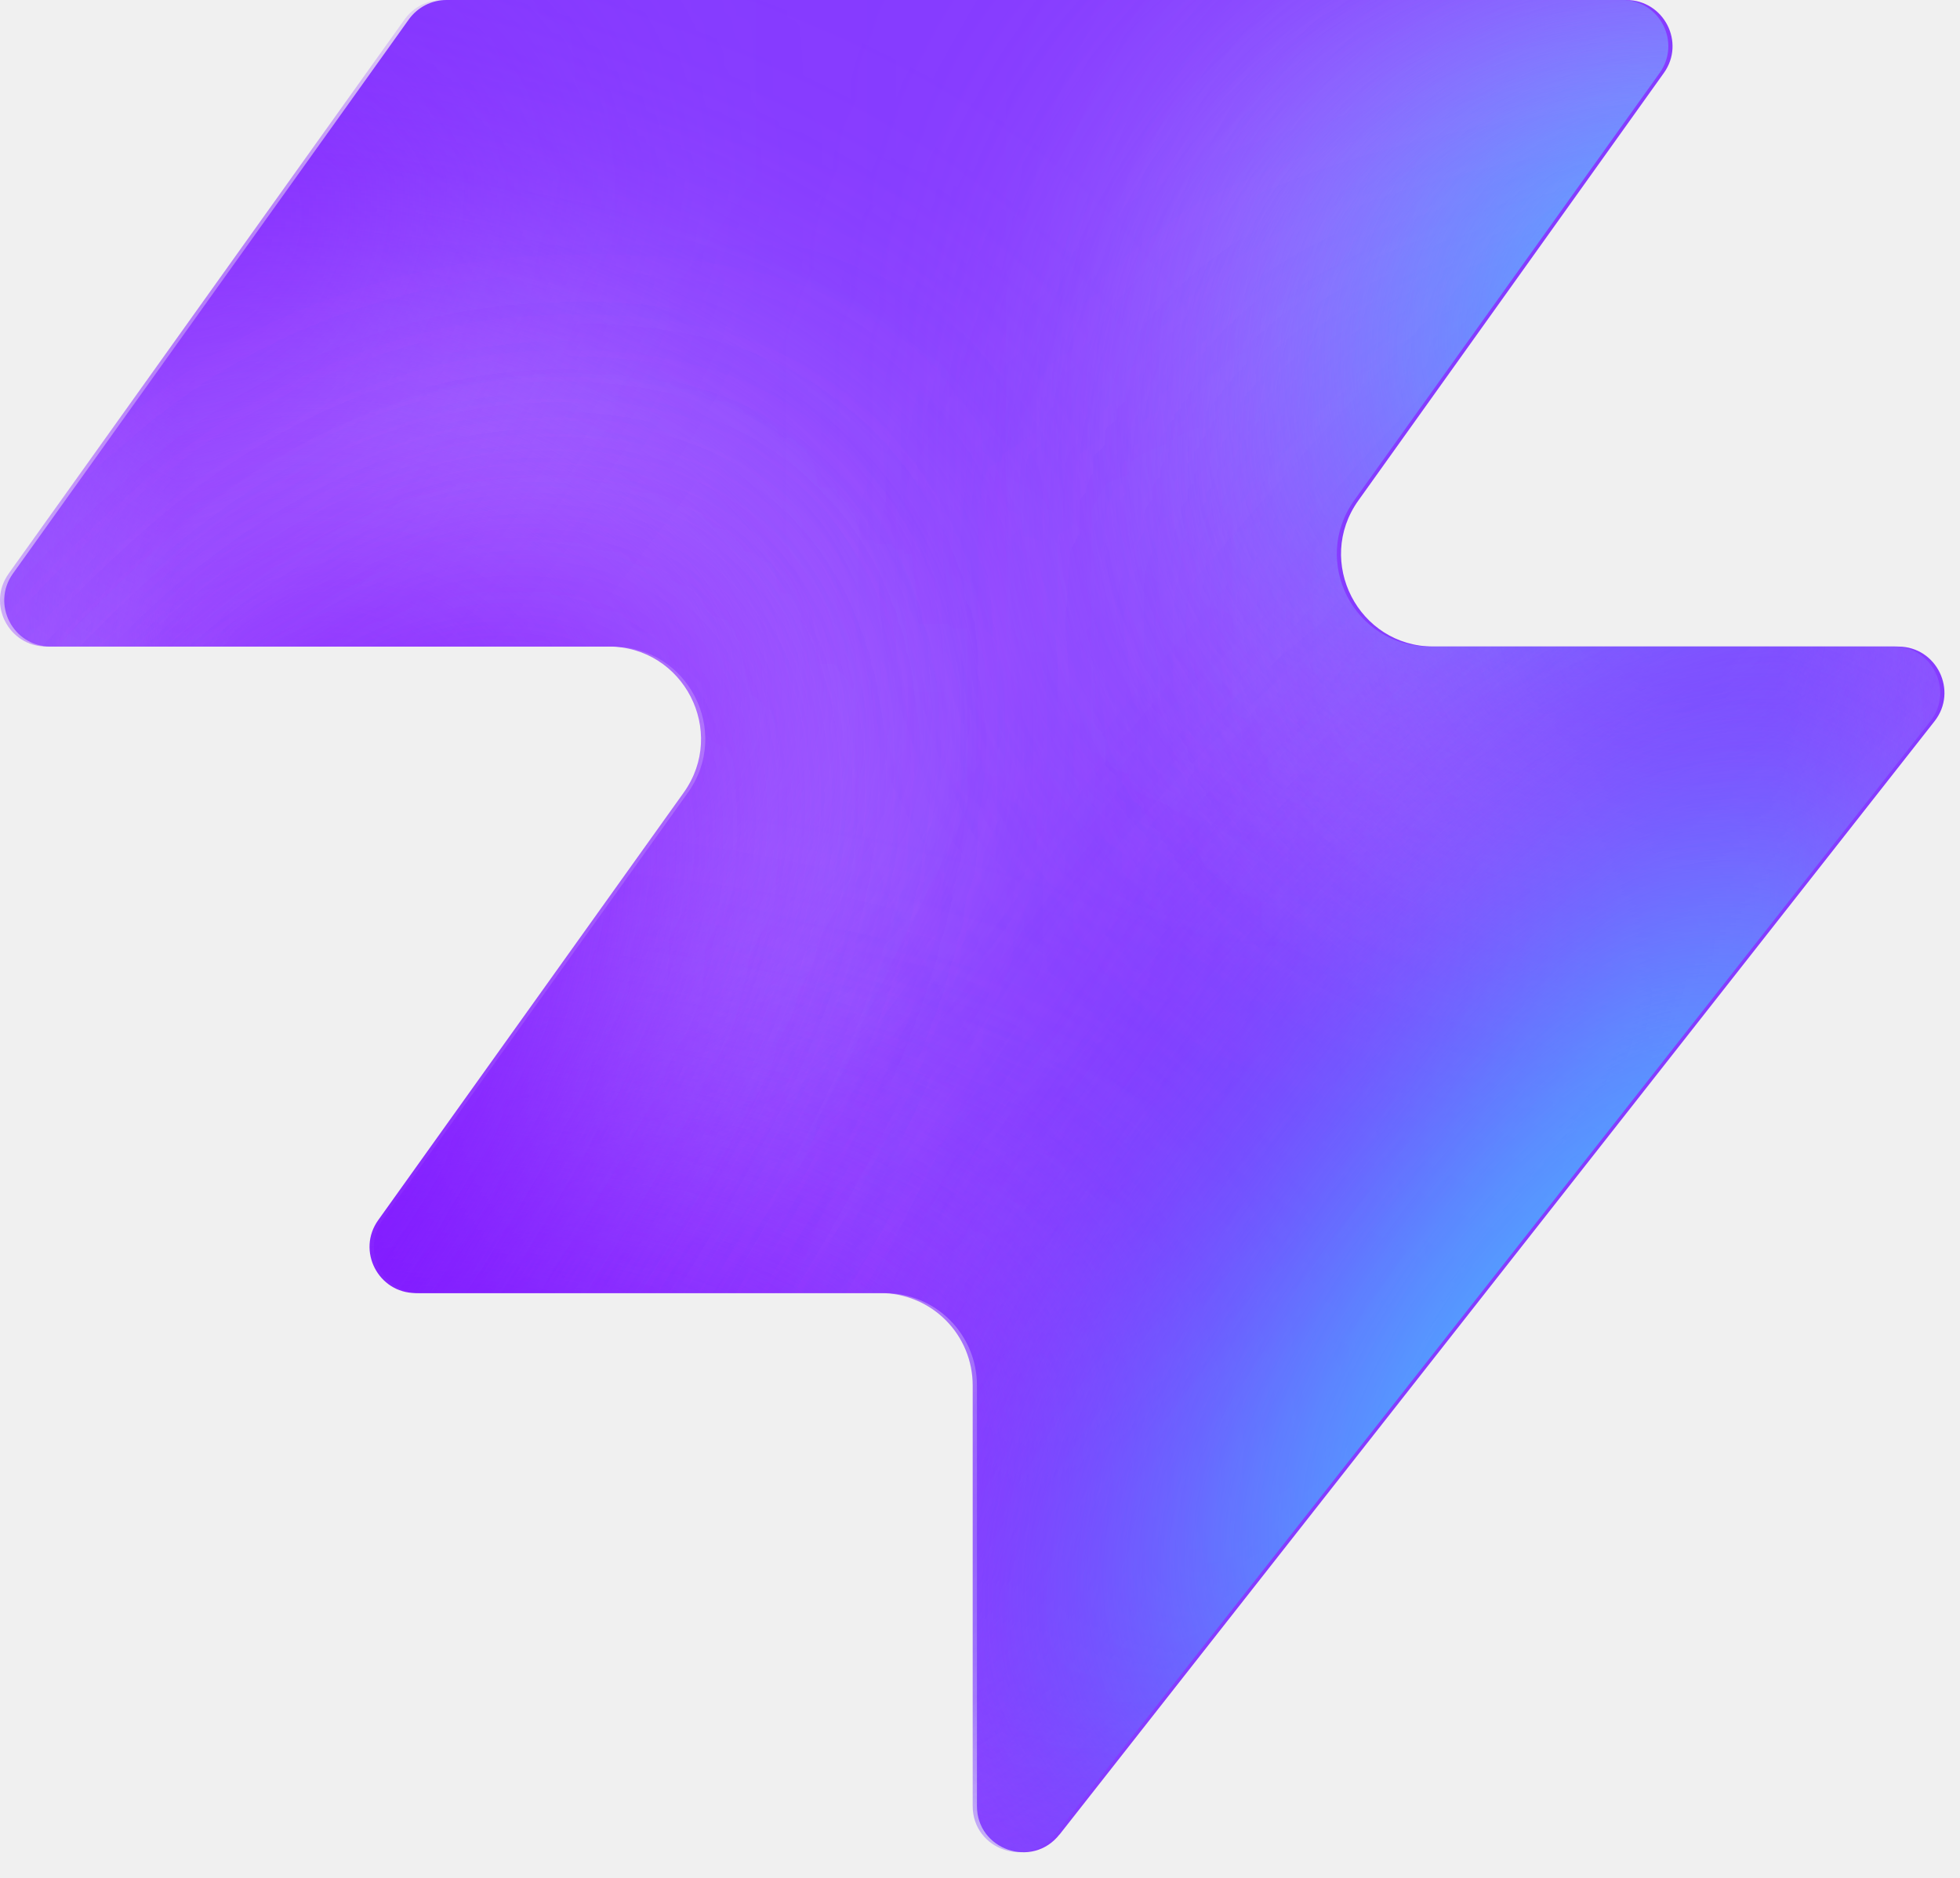
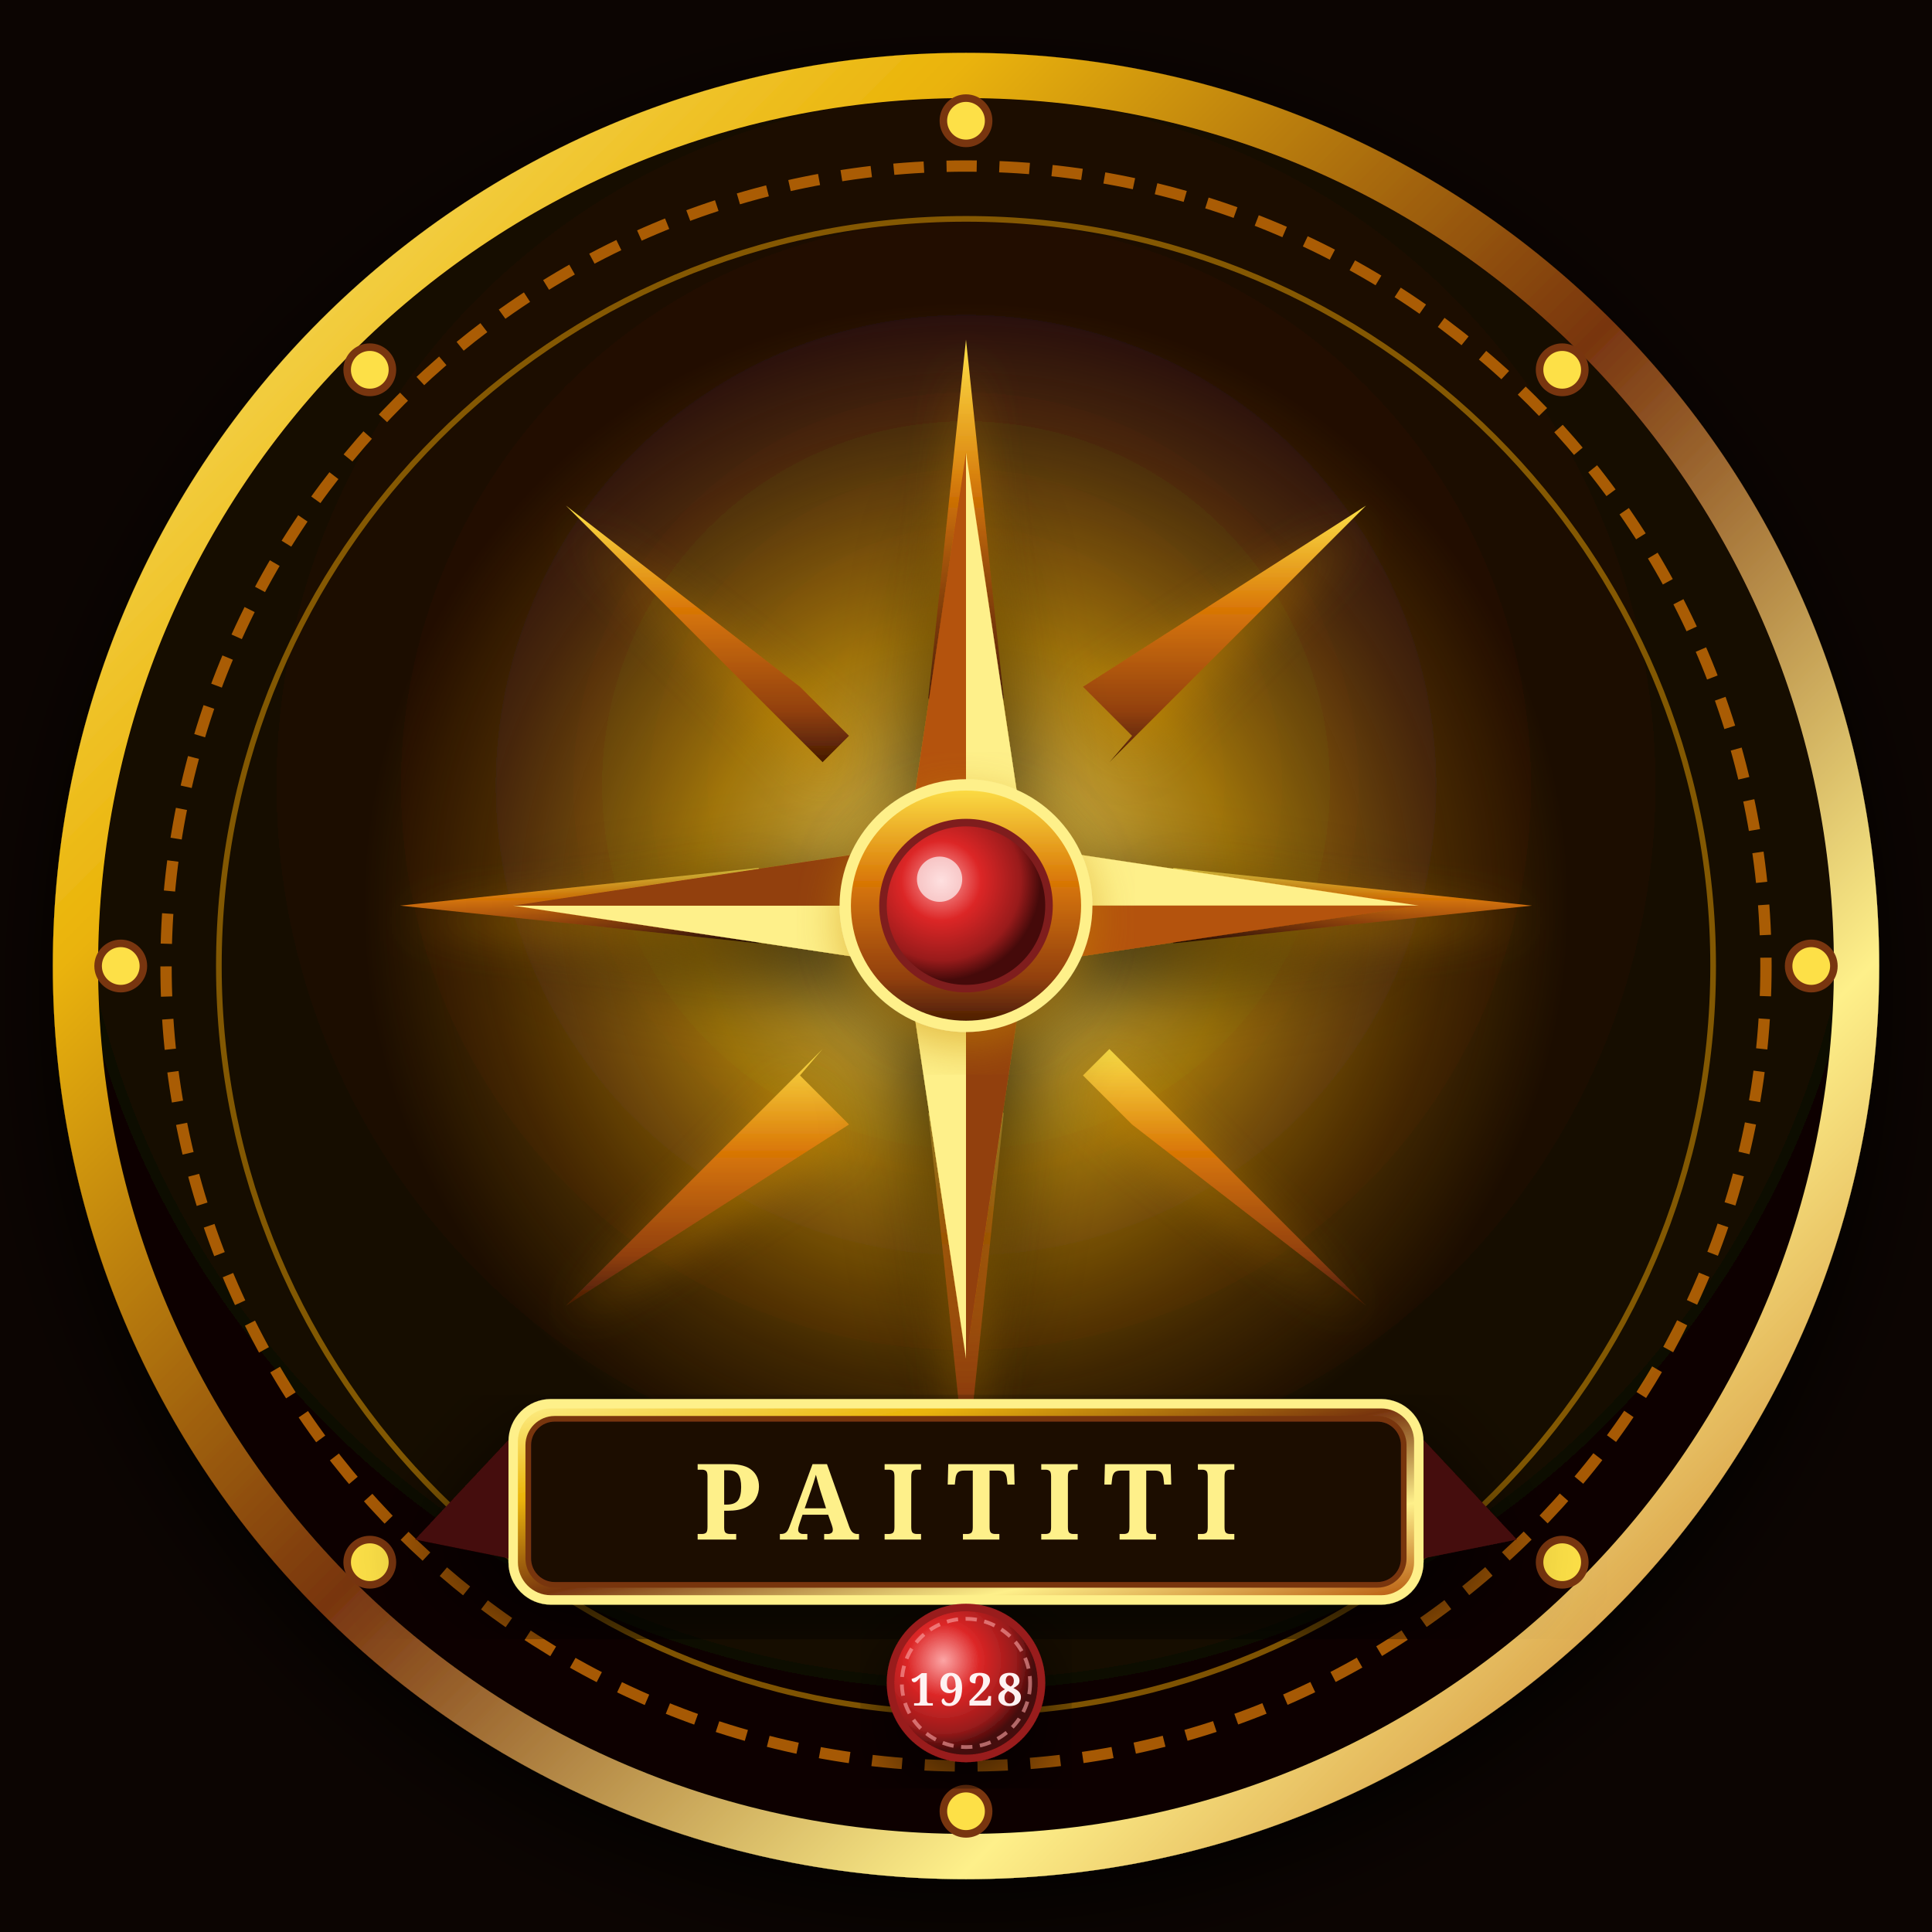
- <svg xmlns="http://www.w3.org/2000/svg" width="48" height="46" fill="none" viewBox="0 0 48 46">
-   <path fill="#863bff" d="M25.946 44.938c-.664.845-2.021.375-2.021-.698V33.937a2.26 2.26 0 0 0-2.262-2.262H10.287c-.92 0-1.456-1.04-.92-1.788l7.48-10.471c1.07-1.497 0-3.578-1.842-3.578H1.237c-.92 0-1.456-1.04-.92-1.788L10.013.474c.214-.297.556-.474.92-.474h28.894c.92 0 1.456 1.04.92 1.788l-7.48 10.471c-1.07 1.498 0 3.579 1.842 3.579h11.377c.943 0 1.473 1.088.89 1.83L25.947 44.94z" style="fill:#863bff;fill:color(display-p3 .525 .23 1);fill-opacity:1" />
-   <mask id="a" width="48" height="46" x="0" y="0" maskUnits="userSpaceOnUse" style="mask-type:alpha">
-     <path fill="#000" d="M25.842 44.938c-.664.844-2.021.375-2.021-.698V33.937a2.26 2.26 0 0 0-2.262-2.262H10.183c-.92 0-1.456-1.04-.92-1.788l7.48-10.471c1.07-1.498 0-3.579-1.842-3.579H1.133c-.92 0-1.456-1.04-.92-1.787L9.91.473c.214-.297.556-.474.92-.474h28.894c.92 0 1.456 1.04.92 1.788l-7.48 10.471c-1.07 1.498 0 3.578 1.842 3.578h11.377c.943 0 1.473 1.088.89 1.832L25.843 44.94z" style="fill:#000;fill-opacity:1" />
-   </mask>
-   <g mask="url(#a)">
-     <g filter="url(#b)">
-       <ellipse cx="5.508" cy="14.704" fill="#ede6ff" rx="5.508" ry="14.704" style="fill:#ede6ff;fill:color(display-p3 .927 .903 1);fill-opacity:1" transform="matrix(.00324 1 1 -.00324 -4.47 31.516)" />
-     </g>
-     <g filter="url(#c)">
-       <ellipse cx="10.399" cy="29.851" fill="#ede6ff" rx="10.399" ry="29.851" style="fill:#ede6ff;fill:color(display-p3 .927 .903 1);fill-opacity:1" transform="matrix(.00324 1 1 -.00324 -39.328 7.883)" />
-     </g>
-     <g filter="url(#d)">
-       <ellipse cx="5.508" cy="30.487" fill="#7e14ff" rx="5.508" ry="30.487" style="fill:#7e14ff;fill:color(display-p3 .492 .077 1);fill-opacity:1" transform="rotate(89.814 -25.913 -14.639)scale(1 -1)" />
-     </g>
-     <g filter="url(#e)">
-       <ellipse cx="5.508" cy="30.599" fill="#7e14ff" rx="5.508" ry="30.599" style="fill:#7e14ff;fill:color(display-p3 .492 .077 1);fill-opacity:1" transform="rotate(89.814 -32.644 -3.334)scale(1 -1)" />
-     </g>
-     <g filter="url(#f)">
-       <ellipse cx="5.508" cy="30.599" fill="#7e14ff" rx="5.508" ry="30.599" style="fill:#7e14ff;fill:color(display-p3 .492 .077 1);fill-opacity:1" transform="matrix(.00324 1 1 -.00324 -34.34 30.47)" />
-     </g>
-     <g filter="url(#g)">
-       <ellipse cx="14.072" cy="22.078" fill="#ede6ff" rx="14.072" ry="22.078" style="fill:#ede6ff;fill:color(display-p3 .927 .903 1);fill-opacity:1" transform="rotate(93.35 24.506 48.493)scale(-1 1)" />
-     </g>
-     <g filter="url(#h)">
-       <ellipse cx="3.47" cy="21.501" fill="#7e14ff" rx="3.47" ry="21.501" style="fill:#7e14ff;fill:color(display-p3 .492 .077 1);fill-opacity:1" transform="rotate(89.009 28.708 47.59)scale(-1 1)" />
-     </g>
-     <g filter="url(#i)">
-       <ellipse cx="3.47" cy="21.501" fill="#7e14ff" rx="3.47" ry="21.501" style="fill:#7e14ff;fill:color(display-p3 .492 .077 1);fill-opacity:1" transform="rotate(89.009 28.708 47.59)scale(-1 1)" />
-     </g>
-     <g filter="url(#j)">
-       <ellipse cx=".387" cy="8.972" fill="#7e14ff" rx="4.407" ry="29.108" style="fill:#7e14ff;fill:color(display-p3 .492 .077 1);fill-opacity:1" transform="rotate(39.51 .387 8.972)" />
-     </g>
-     <g filter="url(#k)">
-       <ellipse cx="47.523" cy="-6.092" fill="#7e14ff" rx="4.407" ry="29.108" style="fill:#7e14ff;fill:color(display-p3 .492 .077 1);fill-opacity:1" transform="rotate(37.892 47.523 -6.092)" />
-     </g>
-     <g filter="url(#l)">
-       <ellipse cx="41.412" cy="6.333" fill="#47bfff" rx="5.971" ry="9.665" style="fill:#47bfff;fill:color(display-p3 .28 .748 1);fill-opacity:1" transform="rotate(37.892 41.412 6.333)" />
-     </g>
-     <g filter="url(#m)">
-       <ellipse cx="-1.879" cy="38.332" fill="#7e14ff" rx="4.407" ry="29.108" style="fill:#7e14ff;fill:color(display-p3 .492 .077 1);fill-opacity:1" transform="rotate(37.892 -1.88 38.332)" />
-     </g>
-     <g filter="url(#n)">
-       <ellipse cx="-1.879" cy="38.332" fill="#7e14ff" rx="4.407" ry="29.108" style="fill:#7e14ff;fill:color(display-p3 .492 .077 1);fill-opacity:1" transform="rotate(37.892 -1.88 38.332)" />
-     </g>
-     <g filter="url(#o)">
-       <ellipse cx="35.651" cy="29.907" fill="#7e14ff" rx="4.407" ry="29.108" style="fill:#7e14ff;fill:color(display-p3 .492 .077 1);fill-opacity:1" transform="rotate(37.892 35.651 29.907)" />
-     </g>
-     <g filter="url(#p)">
-       <ellipse cx="38.418" cy="32.4" fill="#47bfff" rx="5.971" ry="15.297" style="fill:#47bfff;fill:color(display-p3 .28 .748 1);fill-opacity:1" transform="rotate(37.892 38.418 32.4)" />
-     </g>
-   </g>
+ <svg xmlns="http://www.w3.org/2000/svg" viewBox="0 0 512 512" width="512" height="512">
  <defs>
-     <filter id="b" width="60.045" height="41.654" x="-19.77" y="16.149" color-interpolation-filters="sRGB" filterUnits="userSpaceOnUse">
-       <feFlood flood-opacity="0" result="BackgroundImageFix" />
-       <feBlend in="SourceGraphic" in2="BackgroundImageFix" result="shape" />
-       <feGaussianBlur result="effect1_foregroundBlur_2002_17158" stdDeviation="7.659" />
+     <radialGradient id="bgGrad" cx="50%" cy="40%" r="60%">
+       <stop offset="0%" stop-color="#3d1b0d" />
+       <stop offset="60%" stop-color="#1b0a04" />
+       <stop offset="100%" stop-color="#0a0401" />
+     </radialGradient>
+     <radialGradient id="sunGlow" cx="50%" cy="50%" r="50%">
+       <stop offset="0%" stop-color="#fef08a" stop-opacity="0.9" />
+       <stop offset="45%" stop-color="#eab308" stop-opacity="0.6" />
+       <stop offset="80%" stop-color="#ca8a04" stop-opacity="0.2" />
+       <stop offset="100%" stop-color="#ca8a04" stop-opacity="0" />
+     </radialGradient>
+     <linearGradient id="goldRim" x1="0%" y1="0%" x2="100%" y2="100%">
+       <stop offset="0%" stop-color="#fef08a" />
+       <stop offset="25%" stop-color="#eab308" />
+       <stop offset="50%" stop-color="#78350f" />
+       <stop offset="75%" stop-color="#fef08a" />
+       <stop offset="100%" stop-color="#b45309" />
+     </linearGradient>
+     <linearGradient id="goldPlate" x1="0%" y1="0%" x2="0%" y2="100%">
+       <stop offset="0%" stop-color="#fde047" />
+       <stop offset="40%" stop-color="#d97706" />
+       <stop offset="80%" stop-color="#92400e" />
+       <stop offset="100%" stop-color="#451a03" />
+     </linearGradient>
+     <radialGradient id="rubyGlow" cx="35%" cy="35%" r="60%">
+       <stop offset="0%" stop-color="#fca5a5" />
+       <stop offset="40%" stop-color="#dc2626" />
+       <stop offset="80%" stop-color="#991b1b" />
+       <stop offset="100%" stop-color="#450a0a" />
+     </radialGradient>
+     <filter id="shadowHeavy" x="-20%" y="-20%" width="140%" height="140%">
+       <feDropShadow dx="0" dy="8" stdDeviation="12" flood-color="#000000" flood-opacity="0.8" />
    </filter>
-     <filter id="c" width="90.34" height="51.437" x="-54.613" y="-7.533" color-interpolation-filters="sRGB" filterUnits="userSpaceOnUse">
-       <feFlood flood-opacity="0" result="BackgroundImageFix" />
-       <feBlend in="SourceGraphic" in2="BackgroundImageFix" result="shape" />
-       <feGaussianBlur result="effect1_foregroundBlur_2002_17158" stdDeviation="7.659" />
-     </filter>
-     <filter id="d" width="79.355" height="29.4" x="-49.64" y="2.03" color-interpolation-filters="sRGB" filterUnits="userSpaceOnUse">
-       <feFlood flood-opacity="0" result="BackgroundImageFix" />
-       <feBlend in="SourceGraphic" in2="BackgroundImageFix" result="shape" />
-       <feGaussianBlur result="effect1_foregroundBlur_2002_17158" stdDeviation="4.596" />
-     </filter>
-     <filter id="e" width="79.579" height="29.4" x="-45.045" y="20.029" color-interpolation-filters="sRGB" filterUnits="userSpaceOnUse">
-       <feFlood flood-opacity="0" result="BackgroundImageFix" />
-       <feBlend in="SourceGraphic" in2="BackgroundImageFix" result="shape" />
-       <feGaussianBlur result="effect1_foregroundBlur_2002_17158" stdDeviation="4.596" />
-     </filter>
-     <filter id="f" width="79.579" height="29.4" x="-43.513" y="21.178" color-interpolation-filters="sRGB" filterUnits="userSpaceOnUse">
-       <feFlood flood-opacity="0" result="BackgroundImageFix" />
-       <feBlend in="SourceGraphic" in2="BackgroundImageFix" result="shape" />
-       <feGaussianBlur result="effect1_foregroundBlur_2002_17158" stdDeviation="4.596" />
-     </filter>
-     <filter id="g" width="74.749" height="58.852" x="15.756" y="-17.901" color-interpolation-filters="sRGB" filterUnits="userSpaceOnUse">
-       <feFlood flood-opacity="0" result="BackgroundImageFix" />
-       <feBlend in="SourceGraphic" in2="BackgroundImageFix" result="shape" />
-       <feGaussianBlur result="effect1_foregroundBlur_2002_17158" stdDeviation="7.659" />
-     </filter>
-     <filter id="h" width="61.377" height="25.362" x="23.548" y="2.284" color-interpolation-filters="sRGB" filterUnits="userSpaceOnUse">
-       <feFlood flood-opacity="0" result="BackgroundImageFix" />
-       <feBlend in="SourceGraphic" in2="BackgroundImageFix" result="shape" />
-       <feGaussianBlur result="effect1_foregroundBlur_2002_17158" stdDeviation="4.596" />
-     </filter>
-     <filter id="i" width="61.377" height="25.362" x="23.548" y="2.284" color-interpolation-filters="sRGB" filterUnits="userSpaceOnUse">
-       <feFlood flood-opacity="0" result="BackgroundImageFix" />
-       <feBlend in="SourceGraphic" in2="BackgroundImageFix" result="shape" />
-       <feGaussianBlur result="effect1_foregroundBlur_2002_17158" stdDeviation="4.596" />
-     </filter>
-     <filter id="j" width="56.045" height="63.649" x="-27.636" y="-22.853" color-interpolation-filters="sRGB" filterUnits="userSpaceOnUse">
-       <feFlood flood-opacity="0" result="BackgroundImageFix" />
-       <feBlend in="SourceGraphic" in2="BackgroundImageFix" result="shape" />
-       <feGaussianBlur result="effect1_foregroundBlur_2002_17158" stdDeviation="4.596" />
-     </filter>
-     <filter id="k" width="54.814" height="64.646" x="20.116" y="-38.415" color-interpolation-filters="sRGB" filterUnits="userSpaceOnUse">
-       <feFlood flood-opacity="0" result="BackgroundImageFix" />
-       <feBlend in="SourceGraphic" in2="BackgroundImageFix" result="shape" />
-       <feGaussianBlur result="effect1_foregroundBlur_2002_17158" stdDeviation="4.596" />
-     </filter>
-     <filter id="l" width="33.541" height="35.313" x="24.641" y="-11.323" color-interpolation-filters="sRGB" filterUnits="userSpaceOnUse">
-       <feFlood flood-opacity="0" result="BackgroundImageFix" />
-       <feBlend in="SourceGraphic" in2="BackgroundImageFix" result="shape" />
-       <feGaussianBlur result="effect1_foregroundBlur_2002_17158" stdDeviation="4.596" />
-     </filter>
-     <filter id="m" width="54.814" height="64.646" x="-29.286" y="6.009" color-interpolation-filters="sRGB" filterUnits="userSpaceOnUse">
-       <feFlood flood-opacity="0" result="BackgroundImageFix" />
-       <feBlend in="SourceGraphic" in2="BackgroundImageFix" result="shape" />
-       <feGaussianBlur result="effect1_foregroundBlur_2002_17158" stdDeviation="4.596" />
-     </filter>
-     <filter id="n" width="54.814" height="64.646" x="-29.286" y="6.009" color-interpolation-filters="sRGB" filterUnits="userSpaceOnUse">
-       <feFlood flood-opacity="0" result="BackgroundImageFix" />
-       <feBlend in="SourceGraphic" in2="BackgroundImageFix" result="shape" />
-       <feGaussianBlur result="effect1_foregroundBlur_2002_17158" stdDeviation="4.596" />
-     </filter>
-     <filter id="o" width="54.814" height="64.646" x="8.244" y="-2.416" color-interpolation-filters="sRGB" filterUnits="userSpaceOnUse">
-       <feFlood flood-opacity="0" result="BackgroundImageFix" />
-       <feBlend in="SourceGraphic" in2="BackgroundImageFix" result="shape" />
-       <feGaussianBlur result="effect1_foregroundBlur_2002_17158" stdDeviation="4.596" />
-     </filter>
-     <filter id="p" width="39.409" height="43.623" x="18.713" y="10.588" color-interpolation-filters="sRGB" filterUnits="userSpaceOnUse">
-       <feFlood flood-opacity="0" result="BackgroundImageFix" />
-       <feBlend in="SourceGraphic" in2="BackgroundImageFix" result="shape" />
-       <feGaussianBlur result="effect1_foregroundBlur_2002_17158" stdDeviation="4.596" />
+     <filter id="shadowGold" x="-20%" y="-20%" width="140%" height="140%">
+       <feDropShadow dx="0" dy="4" stdDeviation="6" flood-color="#ca8a04" flood-opacity="0.5" />
    </filter>
  </defs>
+   <rect width="512" height="512" fill="#0c0502" />
+   <circle cx="256" cy="256" r="236" fill="url(#bgGrad)" stroke="url(#goldRim)" stroke-width="12" filter="url(#shadowHeavy)" />
+   <g fill="#fde047" stroke="#78350f" stroke-width="2">
+     <circle cx="256" cy="32" r="6" />
+     <circle cx="256" cy="480" r="6" />
+     <circle cx="32" cy="256" r="6" />
+     <circle cx="480" cy="256" r="6" />
+     <circle cx="98" cy="98" r="6" />
+     <circle cx="414" cy="98" r="6" />
+     <circle cx="98" cy="414" r="6" />
+     <circle cx="414" cy="414" r="6" />
+   </g>
+   <circle cx="256" cy="256" r="212" fill="none" stroke="#d97706" stroke-width="3" stroke-dasharray="8 6" opacity="0.75" />
+   <circle cx="256" cy="256" r="198" fill="none" stroke="#ca8a04" stroke-width="1.5" opacity="0.6" />
+   <circle cx="256" cy="240" r="160" fill="url(#sunGlow)" />
+   <g filter="url(#shadowGold)">
+     <path d="M256 90 L266 185 L256 195 L246 185 Z" fill="url(#goldPlate)" />
+     <path d="M256 390 L266 295 L256 285 L246 295 Z" fill="url(#goldPlate)" />
+     <path d="M106 240 L201 250 L211 240 L201 230 Z" fill="url(#goldPlate)" />
+     <path d="M406 240 L311 250 L301 240 L311 230 Z" fill="url(#goldPlate)" />
+     <path d="M150 134 L218 202 L225 195 L212 182 Z" fill="url(#goldPlate)" />
+     <path d="M362 346 L294 278 L287 285 L300 298 Z" fill="url(#goldPlate)" />
+     <path d="M150 346 L218 278 L212 285 L225 298 Z" fill="url(#goldPlate)" />
+     <path d="M362 134 L294 202 L300 195 L287 182 Z" fill="url(#goldPlate)" />
+   </g>
+   <g filter="url(#shadowHeavy)">
+     <polygon points="256,120 256,240 274,240" fill="#fef08a" />
+     <polygon points="256,120 256,240 238,240" fill="#b45309" />
+     <polygon points="256,360 256,240 238,240" fill="#fef08a" />
+     <polygon points="256,360 256,240 274,240" fill="#92400e" />
+     <polygon points="376,240 256,240 256,222" fill="#fef08a" />
+     <polygon points="376,240 256,240 256,258" fill="#b45309" />
+     <polygon points="136,240 256,240 256,258" fill="#fef08a" />
+     <polygon points="136,240 256,240 256,222" fill="#92400e" />
+     <polygon points="340,156 256,240 268,228" fill="#ca8a04" />
+     <polygon points="340,156 256,240 256,240" fill="#78350f" />
+     <polygon points="172,324 256,240 244,252" fill="#ca8a04" />
+     <polygon points="172,324 256,240 256,240" fill="#78350f" />
+     <polygon points="172,156 256,240 256,240" fill="#ca8a04" />
+     <polygon points="172,156 256,240 244,228" fill="#78350f" />
+     <polygon points="340,324 256,240 256,240" fill="#ca8a04" />
+     <polygon points="340,324 256,240 268,252" fill="#78350f" />
+   </g>
+   <circle cx="256" cy="240" r="32" fill="url(#goldPlate)" stroke="#fef08a" stroke-width="3" filter="url(#shadowGold)" />
+   <circle cx="256" cy="240" r="22" fill="url(#rubyGlow)" stroke="#7f1d1d" stroke-width="2" />
+   <circle cx="249" cy="233" r="6" fill="#ffffff" opacity="0.65" />
+   <g filter="url(#shadowHeavy)">
+     <path d="M110 408 L140 376 L150 416 Z" fill="#450a0a" />
+     <path d="M402 408 L372 376 L362 416 Z" fill="#450a0a" />
+     <rect x="136" y="372" width="240" height="52" rx="10" fill="url(#goldRim)" stroke="#fef08a" stroke-width="2.5" />
+     <rect x="140" y="376" width="232" height="44" rx="7" fill="#1b0a04" stroke="#78350f" stroke-width="1.5" />
+     <text x="256" y="408" font-family="Georgia, serif" font-size="28" font-weight="900" letter-spacing="6" fill="#fef08a" text-anchor="middle">
+       PAITITI
+     </text>
+   </g>
+   <g filter="url(#shadowHeavy)">
+     <circle cx="256" cy="446" r="20" fill="url(#rubyGlow)" stroke="#991b1b" stroke-width="2" />
+     <circle cx="256" cy="446" r="17" fill="none" stroke="#fca5a5" stroke-width="1" stroke-dasharray="3 2" opacity="0.6" />
+     <text x="256" y="452" font-family="Georgia, serif" font-size="12" font-weight="bold" fill="#fef2f2" text-anchor="middle" letter-spacing="1">
+       1928
+     </text>
+   </g>
</svg>
